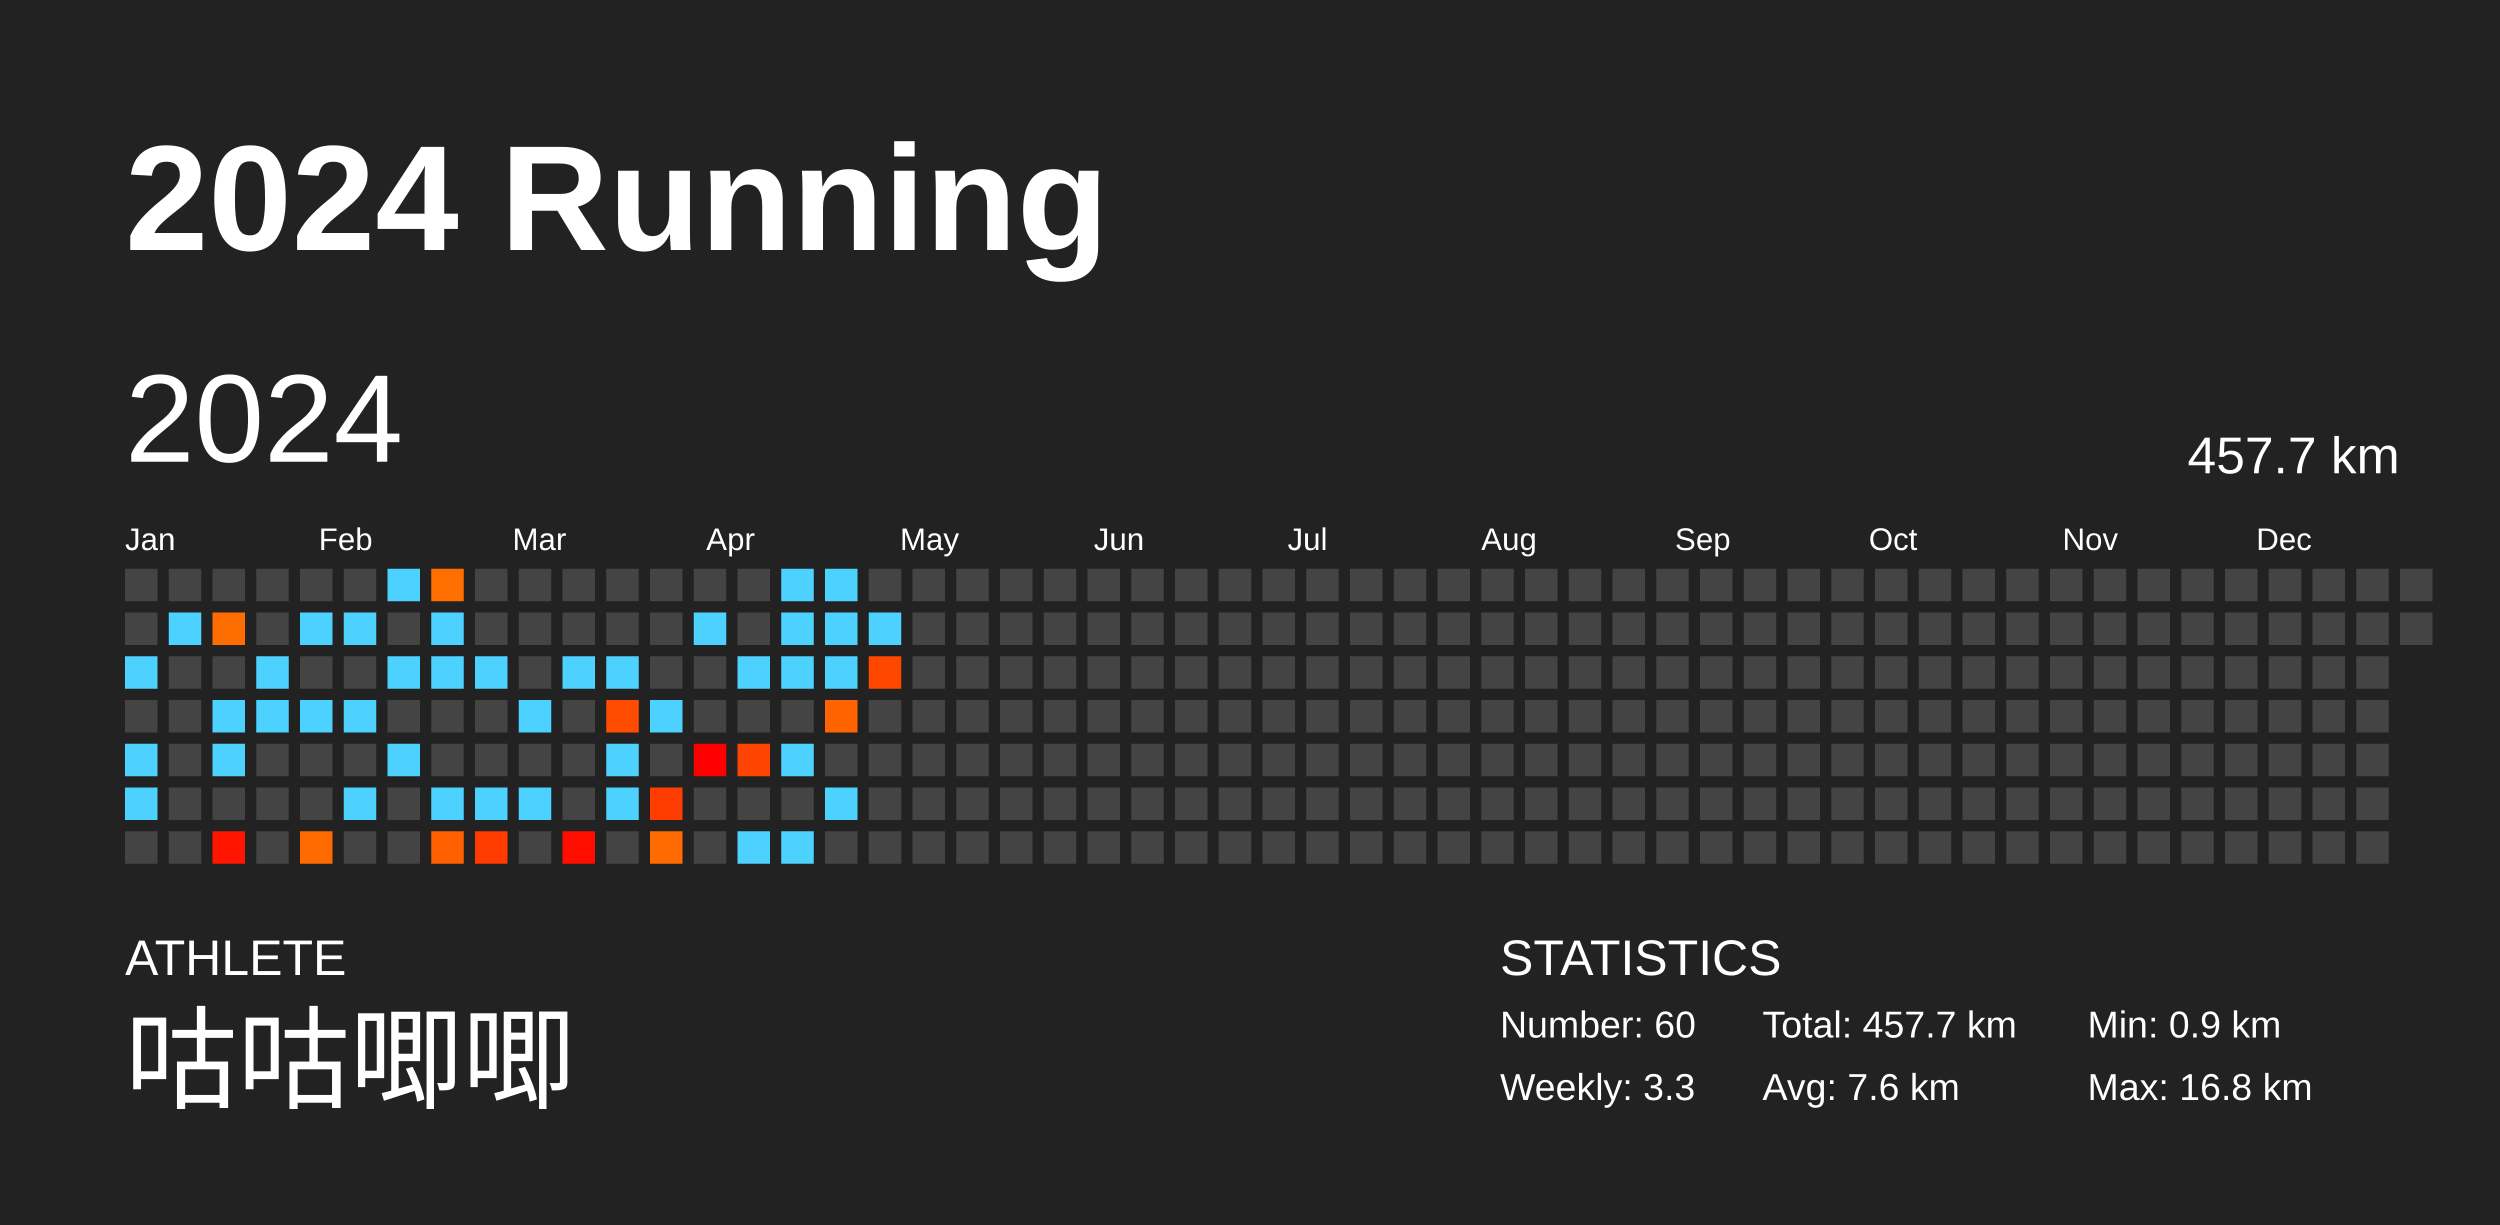
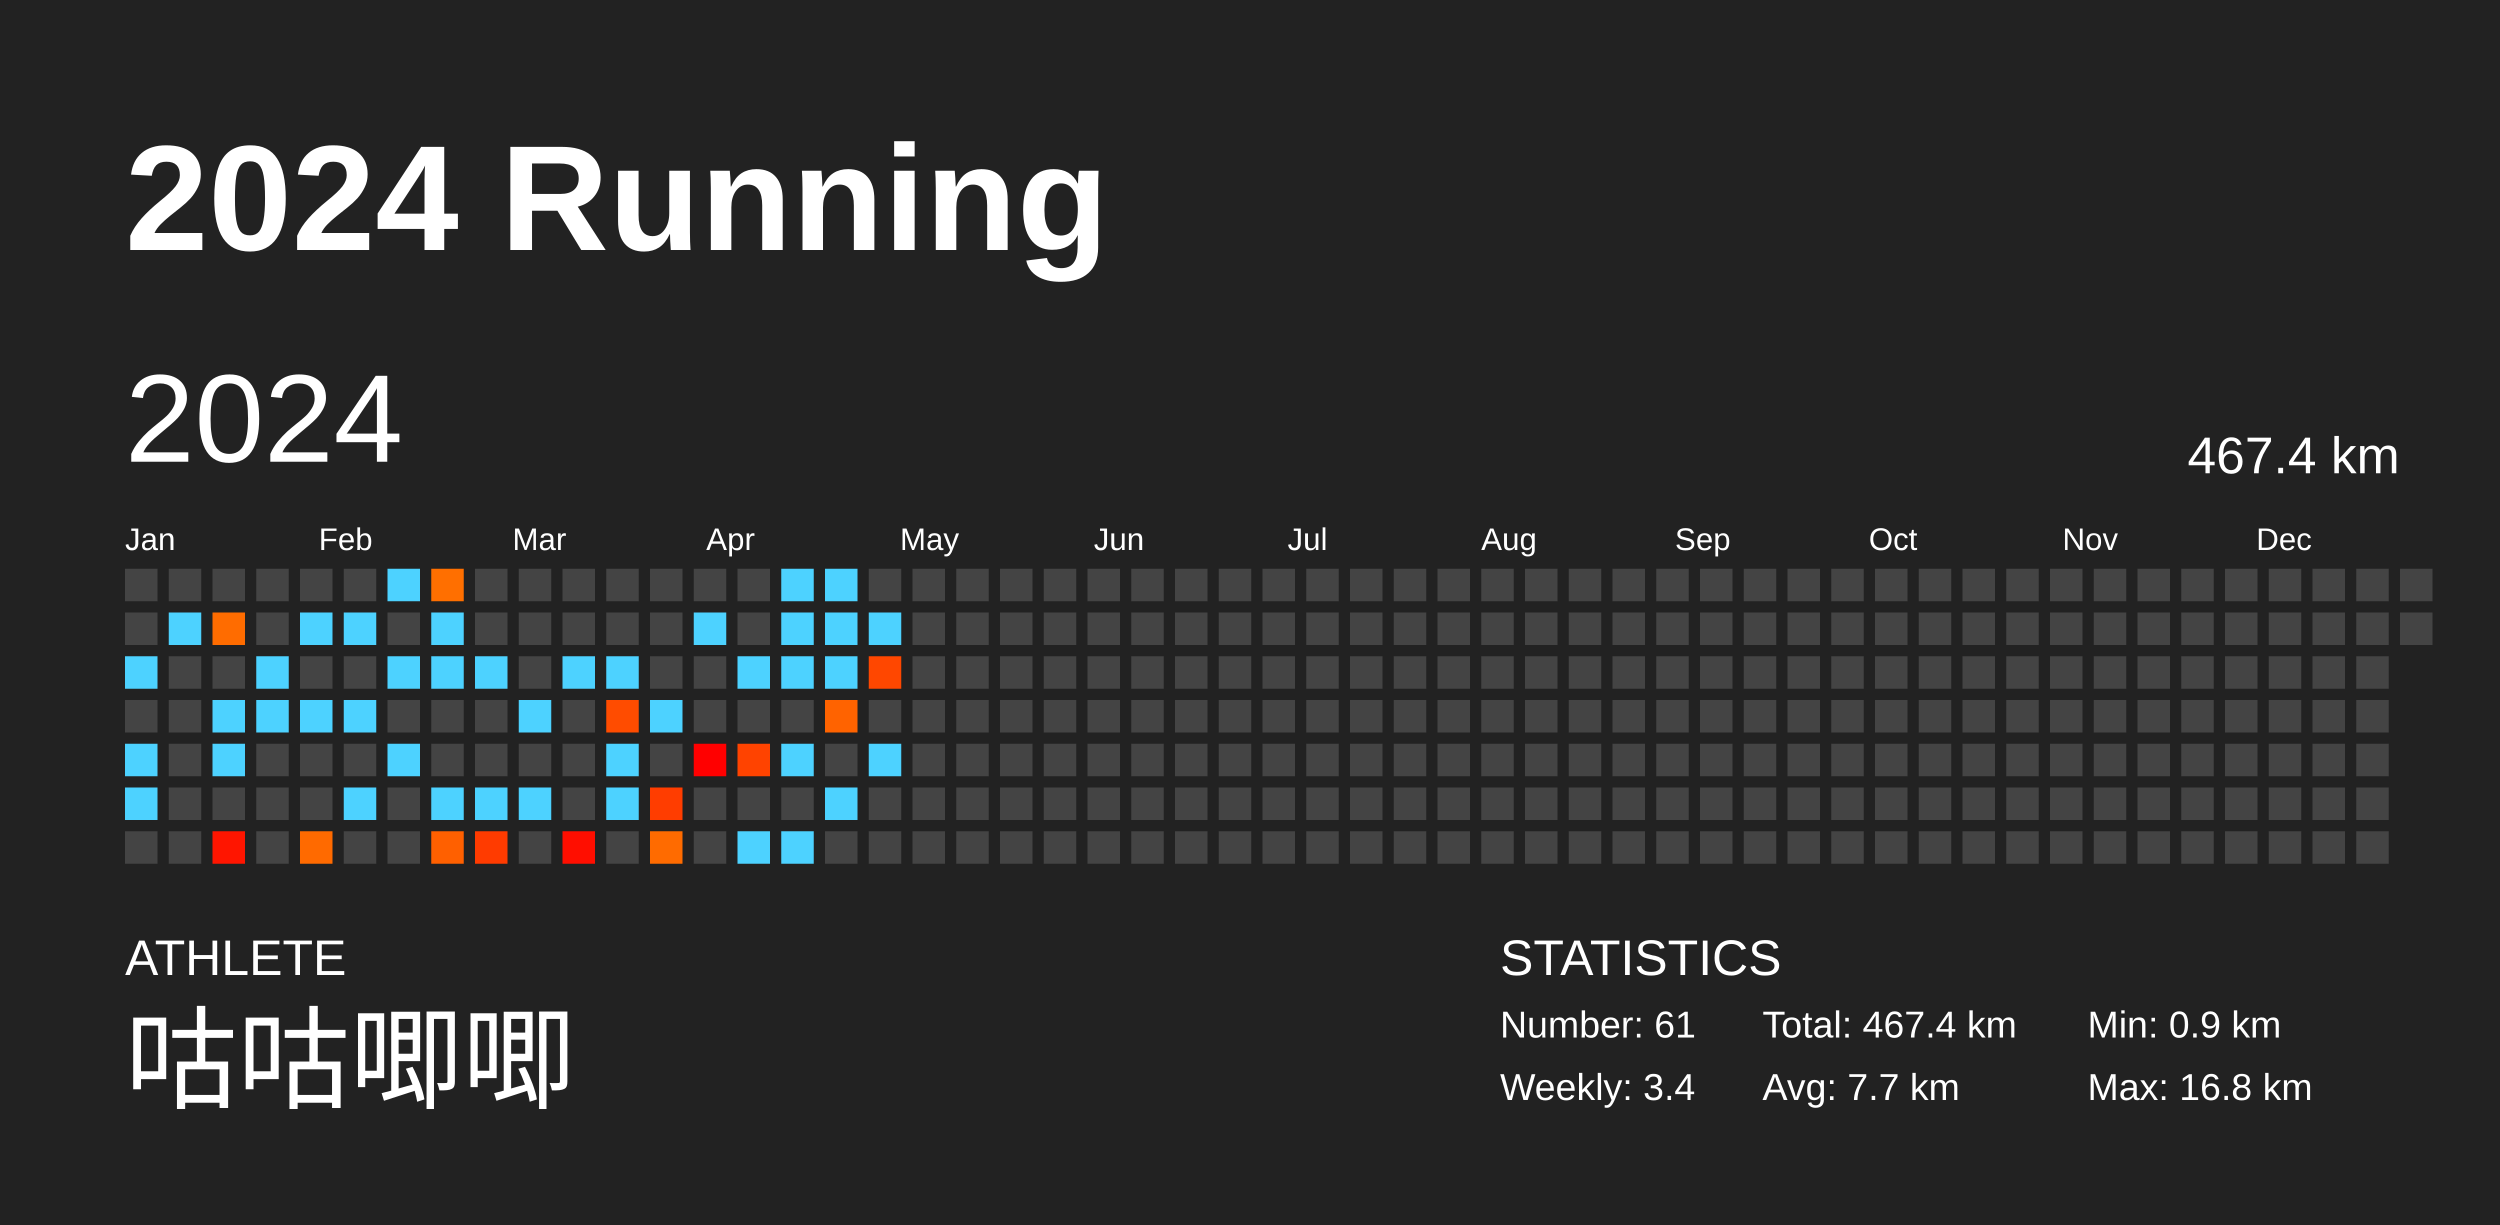
<svg xmlns="http://www.w3.org/2000/svg" baseProfile="full" height="98mm" version="1.1" viewBox="0,0,200,98" width="200mm">
  <defs />
  <rect fill="#222222" height="98" width="200" x="0" y="0" />
  <text fill="#FFFFFF" style="font-size:12px; font-family:Arial; font-weight:bold;" x="10" y="20">2024 Running</text>
  <text fill="#FFFFFF" style="font-size:4px; font-family:Arial" x="10" y="78">ATHLETE</text>
  <text fill="#FFFFFF" style="font-size:9px; font-family:Arial" x="10" y="88">咕咕唧唧</text>
  <text fill="#FFFFFF" style="font-size:4px; font-family:Arial" x="120" y="78">STATISTICS</text>
-   <text fill="#FFFFFF" style="font-size:3px; font-family:Arial" x="120" y="83">Number: 60</text>
-   <text fill="#FFFFFF" style="font-size:3px; font-family:Arial" x="120" y="88">Weekly: 3.3</text>
-   <text fill="#FFFFFF" style="font-size:3px; font-family:Arial" x="141" y="83">Total: 457.7 km</text>
-   <text fill="#FFFFFF" style="font-size:3px; font-family:Arial" x="141" y="88">Avg: 7.6 km</text>
+   <text fill="#FFFFFF" style="font-size:3px; font-family:Arial" x="120" y="83">Number: 61</text>
+   <text fill="#FFFFFF" style="font-size:3px; font-family:Arial" x="120" y="88">Weekly: 3.4</text>
+   <text fill="#FFFFFF" style="font-size:3px; font-family:Arial" x="141" y="83">Total: 467.4 km</text>
+   <text fill="#FFFFFF" style="font-size:3px; font-family:Arial" x="141" y="88">Avg: 7.7 km</text>
  <text fill="#FFFFFF" style="font-size:3px; font-family:Arial" x="167" y="83">Min: 0.9 km</text>
  <text fill="#FFFFFF" style="font-size:3px; font-family:Arial" x="167" y="88">Max: 16.8 km</text>
  <text dominant-baseline="hanging" fill="#FFFFFF" style="font-size:10.0px; font-family:Arial;" x="10" y="30">2024</text>
-   <text dominant-baseline="hanging" fill="#FFFFFF" style="font-size:4.125px; font-family:Arial;" x="175" y="35">457.7 km</text>
+   <text dominant-baseline="hanging" fill="#FFFFFF" style="font-size:4.125px; font-family:Arial;" x="175" y="35">467.4 km</text>
  <text fill="#FFFFFF" style="font-size:2.5px; font-family:Arial" x="10.0" y="44">Jan</text>
  <text fill="#FFFFFF" style="font-size:2.5px; font-family:Arial" x="25.5" y="44">Feb</text>
  <text fill="#FFFFFF" style="font-size:2.5px; font-family:Arial" x="41.0" y="44">Mar</text>
  <text fill="#FFFFFF" style="font-size:2.5px; font-family:Arial" x="56.5" y="44">Apr</text>
  <text fill="#FFFFFF" style="font-size:2.5px; font-family:Arial" x="72.0" y="44">May</text>
  <text fill="#FFFFFF" style="font-size:2.5px; font-family:Arial" x="87.5" y="44">Jun</text>
  <text fill="#FFFFFF" style="font-size:2.5px; font-family:Arial" x="103.0" y="44">Jul</text>
  <text fill="#FFFFFF" style="font-size:2.5px; font-family:Arial" x="118.5" y="44">Aug</text>
  <text fill="#FFFFFF" style="font-size:2.5px; font-family:Arial" x="134.0" y="44">Sep</text>
  <text fill="#FFFFFF" style="font-size:2.5px; font-family:Arial" x="149.5" y="44">Oct</text>
  <text fill="#FFFFFF" style="font-size:2.5px; font-family:Arial" x="165.0" y="44">Nov</text>
  <text fill="#FFFFFF" style="font-size:2.5px; font-family:Arial" x="180.5" y="44">Dec</text>
  <rect fill="#444444" height="2.6" width="2.6" x="10.0" y="45.5" />
  <rect fill="#444444" height="2.6" width="2.6" x="10.0" y="49.0" />
  <rect fill="#4dd2ff" height="2.6" width="2.6" x="10.0" y="52.5" />
  <rect fill="#444444" height="2.6" width="2.6" x="10.0" y="56.0" />
  <rect fill="#4dd2ff" height="2.6" width="2.6" x="10.0" y="59.5" />
  <rect fill="#4dd2ff" height="2.6" width="2.6" x="10.0" y="63.0" />
  <rect fill="#444444" height="2.6" width="2.6" x="10.0" y="66.5" />
  <rect fill="#444444" height="2.6" width="2.6" x="13.5" y="45.5" />
  <rect fill="#4dd2ff" height="2.6" width="2.6" x="13.5" y="49.0" />
  <rect fill="#444444" height="2.6" width="2.6" x="13.5" y="52.5" />
  <rect fill="#444444" height="2.6" width="2.6" x="13.5" y="56.0" />
  <rect fill="#444444" height="2.6" width="2.6" x="13.5" y="59.5" />
  <rect fill="#444444" height="2.6" width="2.6" x="13.5" y="63.0" />
  <rect fill="#444444" height="2.6" width="2.6" x="13.5" y="66.5" />
  <rect fill="#444444" height="2.6" width="2.6" x="17.0" y="45.5" />
  <rect fill="#ff6c00" height="2.6" width="2.6" x="17.0" y="49.0" />
  <rect fill="#444444" height="2.6" width="2.6" x="17.0" y="52.5" />
  <rect fill="#4dd2ff" height="2.6" width="2.6" x="17.0" y="56.0" />
  <rect fill="#4dd2ff" height="2.6" width="2.6" x="17.0" y="59.5" />
  <rect fill="#444444" height="2.6" width="2.6" x="17.0" y="63.0" />
  <rect fill="#ff1500" height="2.6" width="2.6" x="17.0" y="66.5" />
  <rect fill="#444444" height="2.6" width="2.6" x="20.5" y="45.5" />
  <rect fill="#444444" height="2.6" width="2.6" x="20.5" y="49.0" />
  <rect fill="#4dd2ff" height="2.6" width="2.6" x="20.5" y="52.5" />
  <rect fill="#4dd2ff" height="2.6" width="2.6" x="20.5" y="56.0" />
  <rect fill="#444444" height="2.6" width="2.6" x="20.5" y="59.5" />
  <rect fill="#444444" height="2.6" width="2.6" x="20.5" y="63.0" />
  <rect fill="#444444" height="2.6" width="2.6" x="20.5" y="66.5" />
  <rect fill="#444444" height="2.6" width="2.6" x="24.0" y="45.5" />
  <rect fill="#4dd2ff" height="2.6" width="2.6" x="24.0" y="49.0" />
  <rect fill="#444444" height="2.6" width="2.6" x="24.0" y="52.5" />
  <rect fill="#4dd2ff" height="2.6" width="2.6" x="24.0" y="56.0" />
  <rect fill="#444444" height="2.6" width="2.6" x="24.0" y="59.5" />
  <rect fill="#444444" height="2.6" width="2.6" x="24.0" y="63.0" />
  <rect fill="#ff6a00" height="2.6" width="2.6" x="24.0" y="66.5" />
  <rect fill="#444444" height="2.6" width="2.6" x="27.5" y="45.5" />
  <rect fill="#4dd2ff" height="2.6" width="2.6" x="27.5" y="49.0" />
  <rect fill="#444444" height="2.6" width="2.6" x="27.5" y="52.5" />
  <rect fill="#4dd2ff" height="2.6" width="2.6" x="27.5" y="56.0" />
  <rect fill="#444444" height="2.6" width="2.6" x="27.5" y="59.5" />
  <rect fill="#4dd2ff" height="2.6" width="2.6" x="27.5" y="63.0" />
  <rect fill="#444444" height="2.6" width="2.6" x="27.5" y="66.5" />
  <rect fill="#4dd2ff" height="2.6" width="2.6" x="31.0" y="45.5" />
  <rect fill="#444444" height="2.6" width="2.6" x="31.0" y="49.0" />
  <rect fill="#4dd2ff" height="2.6" width="2.6" x="31.0" y="52.5" />
  <rect fill="#444444" height="2.6" width="2.6" x="31.0" y="56.0" />
  <rect fill="#4dd2ff" height="2.6" width="2.6" x="31.0" y="59.5" />
  <rect fill="#444444" height="2.6" width="2.6" x="31.0" y="63.0" />
  <rect fill="#444444" height="2.6" width="2.6" x="31.0" y="66.5" />
  <rect fill="#ff6f00" height="2.6" width="2.6" x="34.5" y="45.5" />
  <rect fill="#4dd2ff" height="2.6" width="2.6" x="34.5" y="49.0" />
  <rect fill="#4dd2ff" height="2.6" width="2.6" x="34.5" y="52.5" />
  <rect fill="#444444" height="2.6" width="2.6" x="34.5" y="56.0" />
  <rect fill="#444444" height="2.6" width="2.6" x="34.5" y="59.5" />
  <rect fill="#4dd2ff" height="2.6" width="2.6" x="34.5" y="63.0" />
  <rect fill="#ff6000" height="2.6" width="2.6" x="34.5" y="66.5" />
  <rect fill="#444444" height="2.6" width="2.6" x="38.0" y="45.5" />
  <rect fill="#444444" height="2.6" width="2.6" x="38.0" y="49.0" />
  <rect fill="#4dd2ff" height="2.6" width="2.6" x="38.0" y="52.5" />
  <rect fill="#444444" height="2.6" width="2.6" x="38.0" y="56.0" />
  <rect fill="#444444" height="2.6" width="2.6" x="38.0" y="59.5" />
  <rect fill="#4dd2ff" height="2.6" width="2.6" x="38.0" y="63.0" />
  <rect fill="#ff3b00" height="2.6" width="2.6" x="38.0" y="66.5" />
  <rect fill="#444444" height="2.6" width="2.6" x="41.5" y="45.5" />
  <rect fill="#444444" height="2.6" width="2.6" x="41.5" y="49.0" />
  <rect fill="#444444" height="2.6" width="2.6" x="41.5" y="52.5" />
  <rect fill="#4dd2ff" height="2.6" width="2.6" x="41.5" y="56.0" />
  <rect fill="#444444" height="2.6" width="2.6" x="41.5" y="59.5" />
  <rect fill="#4dd2ff" height="2.6" width="2.6" x="41.5" y="63.0" />
  <rect fill="#444444" height="2.6" width="2.6" x="41.5" y="66.5" />
  <rect fill="#444444" height="2.6" width="2.6" x="45.0" y="45.5" />
  <rect fill="#444444" height="2.6" width="2.6" x="45.0" y="49.0" />
  <rect fill="#4dd2ff" height="2.6" width="2.6" x="45.0" y="52.5" />
  <rect fill="#444444" height="2.6" width="2.6" x="45.0" y="56.0" />
  <rect fill="#444444" height="2.6" width="2.6" x="45.0" y="59.5" />
  <rect fill="#444444" height="2.6" width="2.6" x="45.0" y="63.0" />
  <rect fill="#ff0e00" height="2.6" width="2.6" x="45.0" y="66.5" />
  <rect fill="#444444" height="2.6" width="2.6" x="48.5" y="45.5" />
  <rect fill="#444444" height="2.6" width="2.6" x="48.5" y="49.0" />
  <rect fill="#4dd2ff" height="2.6" width="2.6" x="48.5" y="52.5" />
  <rect fill="#ff4c00" height="2.6" width="2.6" x="48.5" y="56.0" />
  <rect fill="#4dd2ff" height="2.6" width="2.6" x="48.5" y="59.5" />
  <rect fill="#4dd2ff" height="2.6" width="2.6" x="48.5" y="63.0" />
  <rect fill="#444444" height="2.6" width="2.6" x="48.5" y="66.5" />
  <rect fill="#444444" height="2.6" width="2.6" x="52.0" y="45.5" />
  <rect fill="#444444" height="2.6" width="2.6" x="52.0" y="49.0" />
  <rect fill="#444444" height="2.6" width="2.6" x="52.0" y="52.5" />
  <rect fill="#4dd2ff" height="2.6" width="2.6" x="52.0" y="56.0" />
  <rect fill="#444444" height="2.6" width="2.6" x="52.0" y="59.5" />
  <rect fill="#ff3d00" height="2.6" width="2.6" x="52.0" y="63.0" />
  <rect fill="#ff6b00" height="2.6" width="2.6" x="52.0" y="66.5" />
  <rect fill="#444444" height="2.6" width="2.6" x="55.5" y="45.5" />
  <rect fill="#4dd2ff" height="2.6" width="2.6" x="55.5" y="49.0" />
  <rect fill="#444444" height="2.6" width="2.6" x="55.5" y="52.5" />
  <rect fill="#444444" height="2.6" width="2.6" x="55.5" y="56.0" />
  <rect fill="#ff0000" height="2.6" width="2.6" x="55.5" y="59.5" />
  <rect fill="#444444" height="2.6" width="2.6" x="55.5" y="63.0" />
  <rect fill="#444444" height="2.6" width="2.6" x="55.5" y="66.5" />
  <rect fill="#444444" height="2.6" width="2.6" x="59.0" y="45.5" />
  <rect fill="#444444" height="2.6" width="2.6" x="59.0" y="49.0" />
  <rect fill="#4dd2ff" height="2.6" width="2.6" x="59.0" y="52.5" />
  <rect fill="#444444" height="2.6" width="2.6" x="59.0" y="56.0" />
  <rect fill="#ff4300" height="2.6" width="2.6" x="59.0" y="59.5" />
  <rect fill="#444444" height="2.6" width="2.6" x="59.0" y="63.0" />
  <rect fill="#4dd2ff" height="2.6" width="2.6" x="59.0" y="66.5" />
  <rect fill="#4dd2ff" height="2.6" width="2.6" x="62.5" y="45.5" />
  <rect fill="#4dd2ff" height="2.6" width="2.6" x="62.5" y="49.0" />
  <rect fill="#4dd2ff" height="2.6" width="2.6" x="62.5" y="52.5" />
  <rect fill="#444444" height="2.6" width="2.6" x="62.5" y="56.0" />
  <rect fill="#4dd2ff" height="2.6" width="2.6" x="62.5" y="59.5" />
  <rect fill="#444444" height="2.6" width="2.6" x="62.5" y="63.0" />
  <rect fill="#4dd2ff" height="2.6" width="2.6" x="62.5" y="66.5" />
  <rect fill="#4dd2ff" height="2.6" width="2.6" x="66.0" y="45.5" />
  <rect fill="#4dd2ff" height="2.6" width="2.6" x="66.0" y="49.0" />
  <rect fill="#4dd2ff" height="2.6" width="2.6" x="66.0" y="52.5" />
  <rect fill="#ff6300" height="2.6" width="2.6" x="66.0" y="56.0" />
  <rect fill="#444444" height="2.6" width="2.6" x="66.0" y="59.5" />
  <rect fill="#4dd2ff" height="2.6" width="2.6" x="66.0" y="63.0" />
  <rect fill="#444444" height="2.6" width="2.6" x="66.0" y="66.5" />
  <rect fill="#444444" height="2.6" width="2.6" x="69.5" y="45.5" />
  <rect fill="#4dd2ff" height="2.6" width="2.6" x="69.5" y="49.0" />
  <rect fill="#ff4700" height="2.6" width="2.6" x="69.5" y="52.5" />
  <rect fill="#444444" height="2.6" width="2.6" x="69.5" y="56.0" />
-   <rect fill="#444444" height="2.6" width="2.6" x="69.5" y="59.5" />
+   <rect fill="#4dd2ff" height="2.6" width="2.6" x="69.5" y="59.5" />
  <rect fill="#444444" height="2.6" width="2.6" x="69.5" y="63.0" />
  <rect fill="#444444" height="2.6" width="2.6" x="69.5" y="66.5" />
  <rect fill="#444444" height="2.6" width="2.6" x="73.0" y="45.5" />
  <rect fill="#444444" height="2.6" width="2.6" x="73.0" y="49.0" />
  <rect fill="#444444" height="2.6" width="2.6" x="73.0" y="52.5" />
  <rect fill="#444444" height="2.6" width="2.6" x="73.0" y="56.0" />
  <rect fill="#444444" height="2.6" width="2.6" x="73.0" y="59.5" />
  <rect fill="#444444" height="2.6" width="2.6" x="73.0" y="63.0" />
  <rect fill="#444444" height="2.6" width="2.6" x="73.0" y="66.5" />
  <rect fill="#444444" height="2.6" width="2.6" x="76.5" y="45.5" />
  <rect fill="#444444" height="2.6" width="2.6" x="76.5" y="49.0" />
  <rect fill="#444444" height="2.6" width="2.6" x="76.5" y="52.5" />
  <rect fill="#444444" height="2.6" width="2.6" x="76.5" y="56.0" />
  <rect fill="#444444" height="2.6" width="2.6" x="76.5" y="59.5" />
  <rect fill="#444444" height="2.6" width="2.6" x="76.5" y="63.0" />
  <rect fill="#444444" height="2.6" width="2.6" x="76.5" y="66.5" />
  <rect fill="#444444" height="2.6" width="2.6" x="80.0" y="45.5" />
  <rect fill="#444444" height="2.6" width="2.6" x="80.0" y="49.0" />
  <rect fill="#444444" height="2.6" width="2.6" x="80.0" y="52.5" />
  <rect fill="#444444" height="2.6" width="2.6" x="80.0" y="56.0" />
  <rect fill="#444444" height="2.6" width="2.6" x="80.0" y="59.5" />
  <rect fill="#444444" height="2.6" width="2.6" x="80.0" y="63.0" />
  <rect fill="#444444" height="2.6" width="2.6" x="80.0" y="66.5" />
  <rect fill="#444444" height="2.6" width="2.6" x="83.5" y="45.5" />
  <rect fill="#444444" height="2.6" width="2.6" x="83.5" y="49.0" />
  <rect fill="#444444" height="2.6" width="2.6" x="83.5" y="52.5" />
  <rect fill="#444444" height="2.6" width="2.6" x="83.5" y="56.0" />
  <rect fill="#444444" height="2.6" width="2.6" x="83.5" y="59.5" />
  <rect fill="#444444" height="2.6" width="2.6" x="83.5" y="63.0" />
  <rect fill="#444444" height="2.6" width="2.6" x="83.5" y="66.5" />
  <rect fill="#444444" height="2.6" width="2.6" x="87.0" y="45.5" />
  <rect fill="#444444" height="2.6" width="2.6" x="87.0" y="49.0" />
  <rect fill="#444444" height="2.6" width="2.6" x="87.0" y="52.5" />
  <rect fill="#444444" height="2.6" width="2.6" x="87.0" y="56.0" />
  <rect fill="#444444" height="2.6" width="2.6" x="87.0" y="59.5" />
  <rect fill="#444444" height="2.6" width="2.6" x="87.0" y="63.0" />
  <rect fill="#444444" height="2.6" width="2.6" x="87.0" y="66.5" />
  <rect fill="#444444" height="2.6" width="2.6" x="90.5" y="45.5" />
  <rect fill="#444444" height="2.6" width="2.6" x="90.5" y="49.0" />
  <rect fill="#444444" height="2.6" width="2.6" x="90.5" y="52.5" />
  <rect fill="#444444" height="2.6" width="2.6" x="90.5" y="56.0" />
  <rect fill="#444444" height="2.6" width="2.6" x="90.5" y="59.5" />
  <rect fill="#444444" height="2.6" width="2.6" x="90.5" y="63.0" />
  <rect fill="#444444" height="2.6" width="2.6" x="90.5" y="66.5" />
  <rect fill="#444444" height="2.6" width="2.6" x="94.0" y="45.5" />
  <rect fill="#444444" height="2.6" width="2.6" x="94.0" y="49.0" />
  <rect fill="#444444" height="2.6" width="2.6" x="94.0" y="52.5" />
  <rect fill="#444444" height="2.6" width="2.6" x="94.0" y="56.0" />
  <rect fill="#444444" height="2.6" width="2.6" x="94.0" y="59.5" />
  <rect fill="#444444" height="2.6" width="2.6" x="94.0" y="63.0" />
  <rect fill="#444444" height="2.6" width="2.6" x="94.0" y="66.5" />
  <rect fill="#444444" height="2.6" width="2.6" x="97.5" y="45.5" />
  <rect fill="#444444" height="2.6" width="2.6" x="97.5" y="49.0" />
  <rect fill="#444444" height="2.6" width="2.6" x="97.5" y="52.5" />
  <rect fill="#444444" height="2.6" width="2.6" x="97.5" y="56.0" />
  <rect fill="#444444" height="2.6" width="2.6" x="97.5" y="59.5" />
  <rect fill="#444444" height="2.6" width="2.6" x="97.5" y="63.0" />
  <rect fill="#444444" height="2.6" width="2.6" x="97.5" y="66.5" />
  <rect fill="#444444" height="2.6" width="2.6" x="101.0" y="45.5" />
  <rect fill="#444444" height="2.6" width="2.6" x="101.0" y="49.0" />
  <rect fill="#444444" height="2.6" width="2.6" x="101.0" y="52.5" />
  <rect fill="#444444" height="2.6" width="2.6" x="101.0" y="56.0" />
  <rect fill="#444444" height="2.6" width="2.6" x="101.0" y="59.5" />
  <rect fill="#444444" height="2.6" width="2.6" x="101.0" y="63.0" />
  <rect fill="#444444" height="2.6" width="2.6" x="101.0" y="66.5" />
  <rect fill="#444444" height="2.6" width="2.6" x="104.5" y="45.5" />
  <rect fill="#444444" height="2.6" width="2.6" x="104.5" y="49.0" />
  <rect fill="#444444" height="2.6" width="2.6" x="104.5" y="52.5" />
  <rect fill="#444444" height="2.6" width="2.6" x="104.5" y="56.0" />
  <rect fill="#444444" height="2.6" width="2.6" x="104.5" y="59.5" />
  <rect fill="#444444" height="2.6" width="2.6" x="104.5" y="63.0" />
  <rect fill="#444444" height="2.6" width="2.6" x="104.5" y="66.5" />
  <rect fill="#444444" height="2.6" width="2.6" x="108.0" y="45.5" />
  <rect fill="#444444" height="2.6" width="2.6" x="108.0" y="49.0" />
  <rect fill="#444444" height="2.6" width="2.6" x="108.0" y="52.5" />
  <rect fill="#444444" height="2.6" width="2.6" x="108.0" y="56.0" />
  <rect fill="#444444" height="2.6" width="2.6" x="108.0" y="59.5" />
  <rect fill="#444444" height="2.6" width="2.6" x="108.0" y="63.0" />
  <rect fill="#444444" height="2.6" width="2.6" x="108.0" y="66.5" />
  <rect fill="#444444" height="2.6" width="2.6" x="111.5" y="45.5" />
  <rect fill="#444444" height="2.6" width="2.6" x="111.5" y="49.0" />
  <rect fill="#444444" height="2.6" width="2.6" x="111.5" y="52.5" />
  <rect fill="#444444" height="2.6" width="2.6" x="111.5" y="56.0" />
  <rect fill="#444444" height="2.6" width="2.6" x="111.5" y="59.5" />
  <rect fill="#444444" height="2.6" width="2.6" x="111.5" y="63.0" />
  <rect fill="#444444" height="2.6" width="2.6" x="111.5" y="66.5" />
  <rect fill="#444444" height="2.6" width="2.6" x="115.0" y="45.5" />
  <rect fill="#444444" height="2.6" width="2.6" x="115.0" y="49.0" />
  <rect fill="#444444" height="2.6" width="2.6" x="115.0" y="52.5" />
  <rect fill="#444444" height="2.6" width="2.6" x="115.0" y="56.0" />
  <rect fill="#444444" height="2.6" width="2.6" x="115.0" y="59.5" />
  <rect fill="#444444" height="2.6" width="2.6" x="115.0" y="63.0" />
  <rect fill="#444444" height="2.6" width="2.6" x="115.0" y="66.5" />
  <rect fill="#444444" height="2.6" width="2.6" x="118.5" y="45.5" />
  <rect fill="#444444" height="2.6" width="2.6" x="118.5" y="49.0" />
  <rect fill="#444444" height="2.6" width="2.6" x="118.5" y="52.5" />
  <rect fill="#444444" height="2.6" width="2.6" x="118.5" y="56.0" />
  <rect fill="#444444" height="2.6" width="2.6" x="118.5" y="59.5" />
  <rect fill="#444444" height="2.6" width="2.6" x="118.5" y="63.0" />
  <rect fill="#444444" height="2.6" width="2.6" x="118.5" y="66.5" />
  <rect fill="#444444" height="2.6" width="2.6" x="122.0" y="45.5" />
  <rect fill="#444444" height="2.6" width="2.6" x="122.0" y="49.0" />
  <rect fill="#444444" height="2.6" width="2.6" x="122.0" y="52.5" />
  <rect fill="#444444" height="2.6" width="2.6" x="122.0" y="56.0" />
  <rect fill="#444444" height="2.6" width="2.6" x="122.0" y="59.5" />
  <rect fill="#444444" height="2.6" width="2.6" x="122.0" y="63.0" />
  <rect fill="#444444" height="2.6" width="2.6" x="122.0" y="66.5" />
  <rect fill="#444444" height="2.6" width="2.6" x="125.5" y="45.5" />
  <rect fill="#444444" height="2.6" width="2.6" x="125.5" y="49.0" />
  <rect fill="#444444" height="2.6" width="2.6" x="125.5" y="52.5" />
  <rect fill="#444444" height="2.6" width="2.6" x="125.5" y="56.0" />
  <rect fill="#444444" height="2.6" width="2.6" x="125.5" y="59.5" />
  <rect fill="#444444" height="2.6" width="2.6" x="125.5" y="63.0" />
  <rect fill="#444444" height="2.6" width="2.6" x="125.5" y="66.5" />
  <rect fill="#444444" height="2.6" width="2.6" x="129.0" y="45.5" />
  <rect fill="#444444" height="2.6" width="2.6" x="129.0" y="49.0" />
  <rect fill="#444444" height="2.6" width="2.6" x="129.0" y="52.5" />
  <rect fill="#444444" height="2.6" width="2.6" x="129.0" y="56.0" />
  <rect fill="#444444" height="2.6" width="2.6" x="129.0" y="59.5" />
  <rect fill="#444444" height="2.6" width="2.6" x="129.0" y="63.0" />
  <rect fill="#444444" height="2.6" width="2.6" x="129.0" y="66.5" />
  <rect fill="#444444" height="2.6" width="2.6" x="132.5" y="45.5" />
  <rect fill="#444444" height="2.6" width="2.6" x="132.5" y="49.0" />
  <rect fill="#444444" height="2.6" width="2.6" x="132.5" y="52.5" />
  <rect fill="#444444" height="2.6" width="2.6" x="132.5" y="56.0" />
  <rect fill="#444444" height="2.6" width="2.6" x="132.5" y="59.5" />
  <rect fill="#444444" height="2.6" width="2.6" x="132.5" y="63.0" />
  <rect fill="#444444" height="2.6" width="2.6" x="132.5" y="66.5" />
  <rect fill="#444444" height="2.6" width="2.6" x="136.0" y="45.5" />
  <rect fill="#444444" height="2.6" width="2.6" x="136.0" y="49.0" />
  <rect fill="#444444" height="2.6" width="2.6" x="136.0" y="52.5" />
  <rect fill="#444444" height="2.6" width="2.6" x="136.0" y="56.0" />
  <rect fill="#444444" height="2.6" width="2.6" x="136.0" y="59.5" />
  <rect fill="#444444" height="2.6" width="2.6" x="136.0" y="63.0" />
  <rect fill="#444444" height="2.6" width="2.6" x="136.0" y="66.5" />
  <rect fill="#444444" height="2.6" width="2.6" x="139.5" y="45.5" />
  <rect fill="#444444" height="2.6" width="2.6" x="139.5" y="49.0" />
  <rect fill="#444444" height="2.6" width="2.6" x="139.5" y="52.5" />
  <rect fill="#444444" height="2.6" width="2.6" x="139.5" y="56.0" />
  <rect fill="#444444" height="2.6" width="2.6" x="139.5" y="59.5" />
  <rect fill="#444444" height="2.6" width="2.6" x="139.5" y="63.0" />
  <rect fill="#444444" height="2.6" width="2.6" x="139.5" y="66.5" />
  <rect fill="#444444" height="2.6" width="2.6" x="143.0" y="45.5" />
  <rect fill="#444444" height="2.6" width="2.6" x="143.0" y="49.0" />
  <rect fill="#444444" height="2.6" width="2.6" x="143.0" y="52.5" />
  <rect fill="#444444" height="2.6" width="2.6" x="143.0" y="56.0" />
  <rect fill="#444444" height="2.6" width="2.6" x="143.0" y="59.5" />
  <rect fill="#444444" height="2.6" width="2.6" x="143.0" y="63.0" />
  <rect fill="#444444" height="2.6" width="2.6" x="143.0" y="66.5" />
  <rect fill="#444444" height="2.6" width="2.6" x="146.5" y="45.5" />
  <rect fill="#444444" height="2.6" width="2.6" x="146.5" y="49.0" />
  <rect fill="#444444" height="2.6" width="2.6" x="146.5" y="52.5" />
  <rect fill="#444444" height="2.6" width="2.6" x="146.5" y="56.0" />
  <rect fill="#444444" height="2.6" width="2.6" x="146.5" y="59.5" />
  <rect fill="#444444" height="2.6" width="2.6" x="146.5" y="63.0" />
  <rect fill="#444444" height="2.6" width="2.6" x="146.5" y="66.5" />
  <rect fill="#444444" height="2.6" width="2.6" x="150.0" y="45.5" />
  <rect fill="#444444" height="2.6" width="2.6" x="150.0" y="49.0" />
  <rect fill="#444444" height="2.6" width="2.6" x="150.0" y="52.5" />
  <rect fill="#444444" height="2.6" width="2.6" x="150.0" y="56.0" />
  <rect fill="#444444" height="2.6" width="2.6" x="150.0" y="59.5" />
  <rect fill="#444444" height="2.6" width="2.6" x="150.0" y="63.0" />
  <rect fill="#444444" height="2.6" width="2.6" x="150.0" y="66.5" />
  <rect fill="#444444" height="2.6" width="2.6" x="153.5" y="45.5" />
  <rect fill="#444444" height="2.6" width="2.6" x="153.5" y="49.0" />
  <rect fill="#444444" height="2.6" width="2.6" x="153.5" y="52.5" />
  <rect fill="#444444" height="2.6" width="2.6" x="153.5" y="56.0" />
  <rect fill="#444444" height="2.6" width="2.6" x="153.5" y="59.5" />
  <rect fill="#444444" height="2.6" width="2.6" x="153.5" y="63.0" />
  <rect fill="#444444" height="2.6" width="2.6" x="153.5" y="66.5" />
  <rect fill="#444444" height="2.6" width="2.6" x="157.0" y="45.5" />
  <rect fill="#444444" height="2.6" width="2.6" x="157.0" y="49.0" />
  <rect fill="#444444" height="2.6" width="2.6" x="157.0" y="52.5" />
  <rect fill="#444444" height="2.6" width="2.6" x="157.0" y="56.0" />
  <rect fill="#444444" height="2.6" width="2.6" x="157.0" y="59.5" />
  <rect fill="#444444" height="2.6" width="2.6" x="157.0" y="63.0" />
  <rect fill="#444444" height="2.6" width="2.6" x="157.0" y="66.5" />
  <rect fill="#444444" height="2.6" width="2.6" x="160.5" y="45.5" />
  <rect fill="#444444" height="2.6" width="2.6" x="160.5" y="49.0" />
  <rect fill="#444444" height="2.6" width="2.6" x="160.5" y="52.5" />
  <rect fill="#444444" height="2.6" width="2.6" x="160.5" y="56.0" />
  <rect fill="#444444" height="2.6" width="2.6" x="160.5" y="59.5" />
  <rect fill="#444444" height="2.6" width="2.6" x="160.5" y="63.0" />
  <rect fill="#444444" height="2.6" width="2.6" x="160.5" y="66.5" />
  <rect fill="#444444" height="2.6" width="2.6" x="164.0" y="45.5" />
  <rect fill="#444444" height="2.6" width="2.6" x="164.0" y="49.0" />
  <rect fill="#444444" height="2.6" width="2.6" x="164.0" y="52.5" />
  <rect fill="#444444" height="2.6" width="2.6" x="164.0" y="56.0" />
  <rect fill="#444444" height="2.6" width="2.6" x="164.0" y="59.5" />
  <rect fill="#444444" height="2.6" width="2.6" x="164.0" y="63.0" />
  <rect fill="#444444" height="2.6" width="2.6" x="164.0" y="66.5" />
  <rect fill="#444444" height="2.6" width="2.6" x="167.5" y="45.5" />
  <rect fill="#444444" height="2.6" width="2.6" x="167.5" y="49.0" />
  <rect fill="#444444" height="2.6" width="2.6" x="167.5" y="52.5" />
  <rect fill="#444444" height="2.6" width="2.6" x="167.5" y="56.0" />
  <rect fill="#444444" height="2.6" width="2.6" x="167.5" y="59.5" />
  <rect fill="#444444" height="2.6" width="2.6" x="167.5" y="63.0" />
  <rect fill="#444444" height="2.6" width="2.6" x="167.5" y="66.5" />
  <rect fill="#444444" height="2.6" width="2.6" x="171.0" y="45.5" />
  <rect fill="#444444" height="2.6" width="2.6" x="171.0" y="49.0" />
  <rect fill="#444444" height="2.6" width="2.6" x="171.0" y="52.5" />
  <rect fill="#444444" height="2.6" width="2.6" x="171.0" y="56.0" />
  <rect fill="#444444" height="2.6" width="2.6" x="171.0" y="59.5" />
  <rect fill="#444444" height="2.6" width="2.6" x="171.0" y="63.0" />
  <rect fill="#444444" height="2.6" width="2.6" x="171.0" y="66.5" />
  <rect fill="#444444" height="2.6" width="2.6" x="174.5" y="45.5" />
  <rect fill="#444444" height="2.6" width="2.6" x="174.5" y="49.0" />
  <rect fill="#444444" height="2.6" width="2.6" x="174.5" y="52.5" />
  <rect fill="#444444" height="2.6" width="2.6" x="174.5" y="56.0" />
  <rect fill="#444444" height="2.6" width="2.6" x="174.5" y="59.5" />
  <rect fill="#444444" height="2.6" width="2.6" x="174.5" y="63.0" />
  <rect fill="#444444" height="2.6" width="2.6" x="174.5" y="66.5" />
  <rect fill="#444444" height="2.6" width="2.6" x="178.0" y="45.5" />
  <rect fill="#444444" height="2.6" width="2.6" x="178.0" y="49.0" />
  <rect fill="#444444" height="2.6" width="2.6" x="178.0" y="52.5" />
  <rect fill="#444444" height="2.6" width="2.6" x="178.0" y="56.0" />
  <rect fill="#444444" height="2.6" width="2.6" x="178.0" y="59.5" />
  <rect fill="#444444" height="2.6" width="2.6" x="178.0" y="63.0" />
  <rect fill="#444444" height="2.6" width="2.6" x="178.0" y="66.5" />
  <rect fill="#444444" height="2.6" width="2.6" x="181.5" y="45.5" />
  <rect fill="#444444" height="2.6" width="2.6" x="181.5" y="49.0" />
  <rect fill="#444444" height="2.6" width="2.6" x="181.5" y="52.5" />
  <rect fill="#444444" height="2.6" width="2.6" x="181.5" y="56.0" />
  <rect fill="#444444" height="2.6" width="2.6" x="181.5" y="59.5" />
  <rect fill="#444444" height="2.6" width="2.6" x="181.5" y="63.0" />
  <rect fill="#444444" height="2.6" width="2.6" x="181.5" y="66.5" />
  <rect fill="#444444" height="2.6" width="2.6" x="185.0" y="45.5" />
  <rect fill="#444444" height="2.6" width="2.6" x="185.0" y="49.0" />
  <rect fill="#444444" height="2.6" width="2.6" x="185.0" y="52.5" />
  <rect fill="#444444" height="2.6" width="2.6" x="185.0" y="56.0" />
  <rect fill="#444444" height="2.6" width="2.6" x="185.0" y="59.5" />
  <rect fill="#444444" height="2.6" width="2.6" x="185.0" y="63.0" />
  <rect fill="#444444" height="2.6" width="2.6" x="185.0" y="66.5" />
  <rect fill="#444444" height="2.6" width="2.6" x="188.5" y="45.5" />
  <rect fill="#444444" height="2.6" width="2.6" x="188.5" y="49.0" />
  <rect fill="#444444" height="2.6" width="2.6" x="188.5" y="52.5" />
  <rect fill="#444444" height="2.6" width="2.6" x="188.5" y="56.0" />
  <rect fill="#444444" height="2.6" width="2.6" x="188.5" y="59.5" />
  <rect fill="#444444" height="2.6" width="2.6" x="188.5" y="63.0" />
  <rect fill="#444444" height="2.6" width="2.6" x="188.5" y="66.5" />
  <rect fill="#444444" height="2.6" width="2.6" x="192.0" y="45.5" />
  <rect fill="#444444" height="2.6" width="2.6" x="192.0" y="49.0" />
</svg>
